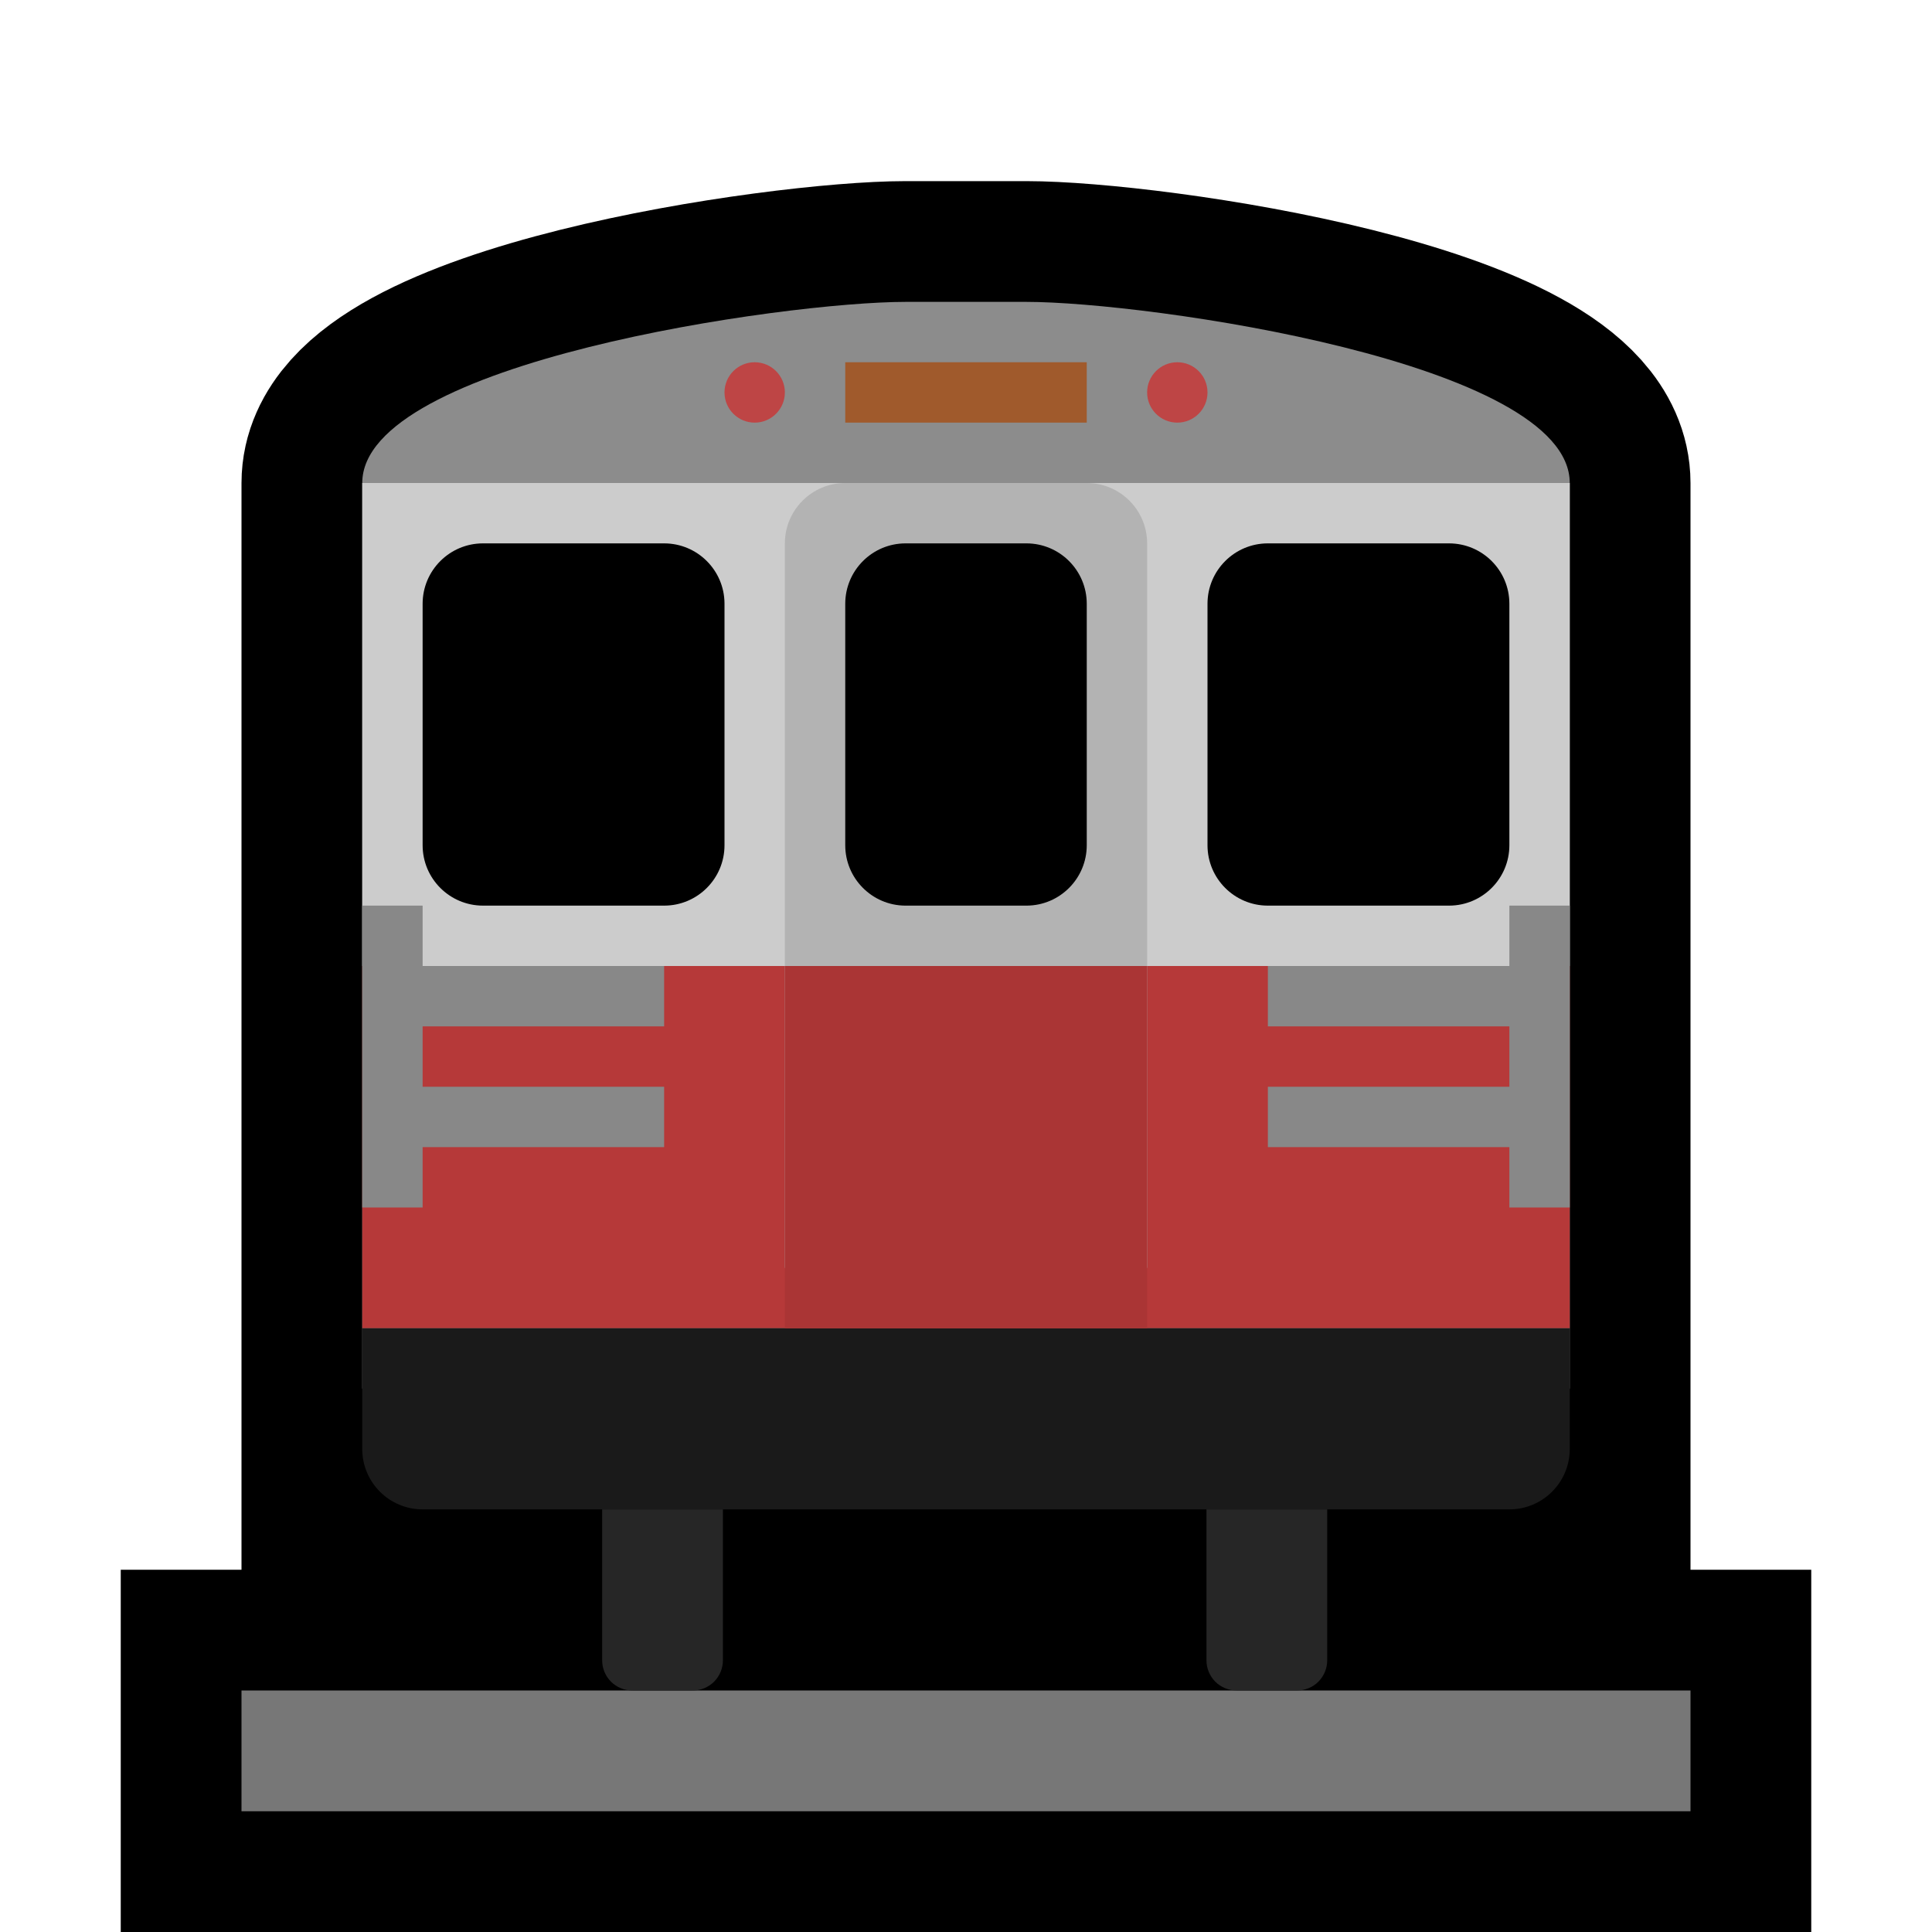
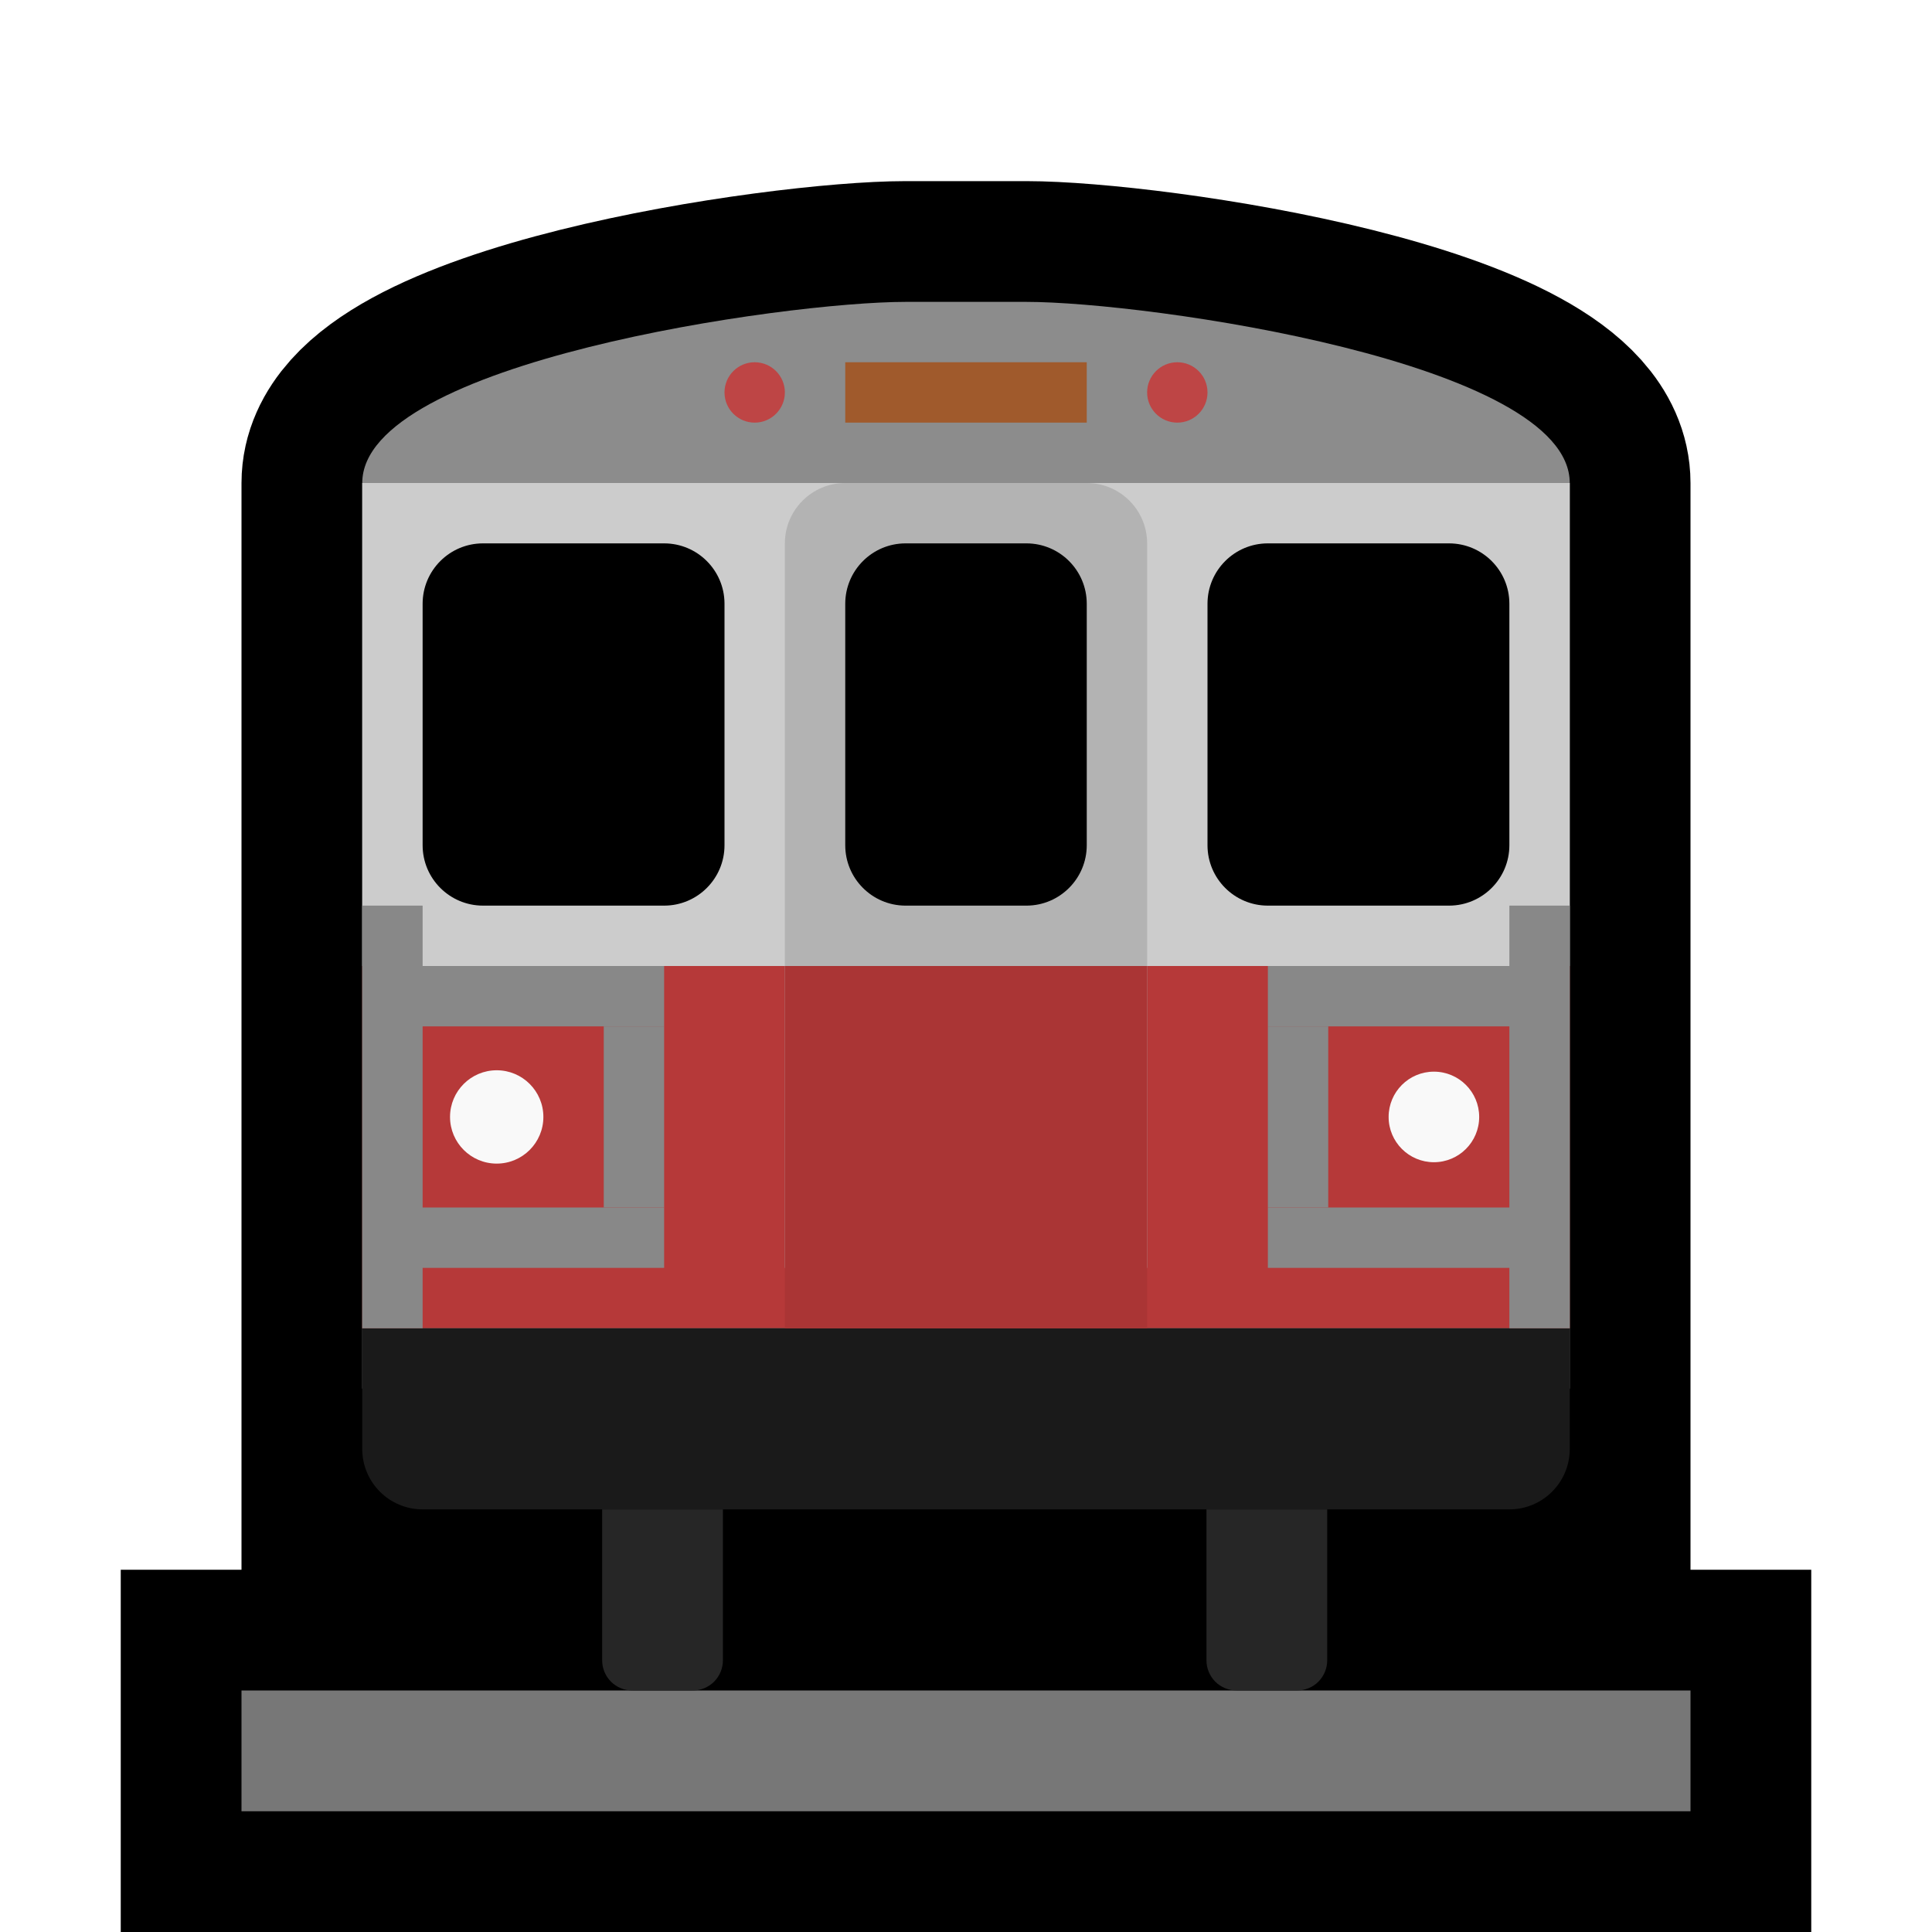
<svg xmlns="http://www.w3.org/2000/svg" width="32" height="32" viewBox="0 0 32 32" version="1.1" xml:space="preserve" style="clip-rule:evenodd;fill-rule:evenodd;stroke-linecap:round;stroke-miterlimit:1.5" id="svg1584">
  <defs id="defs1588" />
  <g id="g1582">
    <clipPath id="_clip1">
      <rect x="0" y="0" width="32" height="32" id="rect1513" />
    </clipPath>
    <path id="path2704" style="clip-rule:evenodd;display:inline;fill:none;fill-rule:evenodd;stroke:#000000;stroke-width:4;stroke-linecap:round;stroke-miterlimit:1.5;stroke-dasharray:none;stroke-opacity:1;paint-order:markers stroke fill" d="M 15,6 C 13.003,6 6,7 6,9 V 27 H 26 V 24 9 C 26,7 19,6 17,6 h -1 z" transform="translate(0,-1)" />
    <rect style="clip-rule:evenodd;fill:#777777;fill-opacity:1;fill-rule:evenodd;stroke:#000000;stroke-width:4;stroke-linecap:butt;stroke-linejoin:miter;stroke-miterlimit:1.5;stroke-dasharray:none;stroke-opacity:1;paint-order:markers stroke fill" id="rect4044" width="24" height="2" x="4" y="28" ry="0" rx="0" />
-     <path d="M 26,9 C 26,7 19,6 17,6 H 16 15 C 13,6 6,7 6,9 v 15 h 20 z" style="clip-rule:evenodd;display:inline;fill:#8c8c8c;fill-rule:evenodd;stroke-linecap:round;stroke-miterlimit:1.5;stroke:none;stroke-opacity:1;fill-opacity:1" id="path1524" transform="translate(0,-1)" />
-     <rect style="clip-rule:evenodd;fill-rule:evenodd;stroke-linecap:square;stroke-miterlimit:1.5;fill:#b63939;fill-opacity:1;stroke-width:6.425;stroke-dasharray:6.425, 38.551;stroke-opacity:0.291;paint-order:stroke markers fill" id="rect3" width="20" height="6" x="6" y="16" />
+     <path d="M 26,9 C 26,7 19,6 17,6 H 16 15 C 13,6 6,7 6,9 v 15 h 20 z" style="clip-rule:evenodd;display:inline;fill:#8c8c8c;fill-opacity:1;fill-rule:evenodd;stroke:none;stroke-linecap:round;stroke-miterlimit:1.5;stroke-opacity:1" id="path1524" transform="translate(0,-1)" />
+     <rect style="clip-rule:evenodd;fill:#b63939;fill-opacity:1;fill-rule:evenodd;stroke-width:6.425;stroke-linecap:square;stroke-miterlimit:1.5;stroke-dasharray:6.425, 38.551;stroke-opacity:0.291;paint-order:stroke markers fill" id="rect3" width="20" height="6" x="6" y="16" />
    <path d="m 6,22 v 2 a 1,1 45 0 0 1,1 h 18 a 1,1 135 0 0 1,-1 v -2 z" style="clip-rule:evenodd;fill:#1a1a1a;fill-rule:evenodd;stroke-linecap:round;stroke-miterlimit:1.5" id="path1578" />
-     <rect style="clip-rule:evenodd;fill-rule:evenodd;stroke-linecap:square;stroke-miterlimit:1.5;fill:#cccccc;stroke-width:6.425;stroke-dasharray:6.425, 38.551;stroke-opacity:0.291;paint-order:stroke markers fill" id="rect1" width="20" height="8" x="6" y="8" />
-     <path d="m 7,16 h 4 v 1 H 7 v 1 h 4 v 1 H 7 v 1 H 6 v -5 h 1 z" style="clip-rule:evenodd;fill:#888888;fill-rule:evenodd;stroke-linecap:round;stroke-miterlimit:1.5" id="path1538" />
-     <path d="m 26,15 v 5 h -1 v -1 h -4 v -1 h 4 v -1 h -4 v -1 h 4 v -1 z" style="clip-rule:evenodd;fill:#888888;fill-rule:evenodd;stroke-linecap:round;stroke-miterlimit:1.5" id="path1542" />
+     <rect style="clip-rule:evenodd;fill:#cccccc;fill-rule:evenodd;stroke-width:6.425;stroke-linecap:square;stroke-miterlimit:1.5;stroke-dasharray:6.425, 38.551;stroke-opacity:0.291;paint-order:stroke markers fill" id="rect1" width="20" height="8" x="6" y="8" />
+     <path d="m 7,16 h 4 v 1 H 7 v 3 h 4 v 1 H 7 v 1 H 6 v -7 h 1 z" style="clip-rule:evenodd;fill:#888888;fill-rule:evenodd;stroke-linecap:round;stroke-miterlimit:1.5" id="path1538" />
+     <path d="m 26,15 v 7 h -1 v -1 h -4 v -1 h 4 v -3 h -4 v -1 h 4 v -1 z" style="clip-rule:evenodd;fill:#888888;fill-rule:evenodd;stroke-linecap:round;stroke-miterlimit:1.5" id="path1542" />
    <path d="m 18,10 c 0.55,0 0.997,0.445 1,0.994 V 11 23 H 13 V 11 10.994 C 13.003,10.445 13.45,10 14,10 Z" style="clip-rule:evenodd;fill:#b3b3b3;fill-rule:evenodd;stroke-linecap:round;stroke-miterlimit:1.5" id="path1546" transform="translate(0,-2)" />
    <path d="m 21,11 h 3 c 0.552,0 1,0.448 1,1 v 4 c 0,0.55 -0.445,0.997 -0.994,1 H 24 21 c -0.552,0 -1,-0.448 -1,-1 v -4 c 0,-0.552 0.448,-1 1,-1 z" id="path1550" style="clip-rule:evenodd;fill-rule:evenodd;stroke-linecap:round;stroke-miterlimit:1.5" transform="translate(0,-2)" />
    <path d="m 12,16 c 0,0.552 -0.448,1 -1,1 H 8 C 7.448,17 7,16.552 7,16 v -4 c 0,-0.552 0.448,-1 1,-1 h 3 c 0.55,0 0.997,0.445 1,0.994 V 12 Z" id="path1562" style="clip-rule:evenodd;fill-rule:evenodd;stroke-linecap:round;stroke-miterlimit:1.5" transform="translate(0,-2)" />
    <path d="M 14.994,15 C 14.445,14.997 14,14.55 14,14 v -4 c 0,-0.552 0.448,-1 1,-1 h 2 c 0.552,0 1,0.448 1,1 v 4 c 0,0.55 -0.445,0.997 -0.994,1 H 17 15 Z" id="path1566" style="clip-rule:evenodd;fill-rule:evenodd;stroke-linecap:round;stroke-miterlimit:1.5" />
    <path d="m 12,24 h -2 v 2.5 c 0,0.133 0.053,0.26 0.146,0.354 C 10.24,26.947 10.367,27 10.5,27 h 1 c 0.133,0 0.26,-0.053 0.354,-0.146 C 11.947,26.76 12,26.633 12,26.5 Z" style="clip-rule:evenodd;fill:#262626;fill-rule:evenodd;stroke-linecap:round;stroke-miterlimit:1.5" id="path1570" transform="translate(-0.0263628,1)" />
    <path d="m 22,24 h -2 v 2.5 c 0,0.133 0.053,0.26 0.146,0.354 C 20.24,26.947 20.367,27 20.5,27 h 1 c 0.133,0 0.26,-0.053 0.354,-0.146 C 21.947,26.76 22,26.633 22,26.5 Z" style="clip-rule:evenodd;fill:#262626;fill-rule:evenodd;stroke-linecap:round;stroke-miterlimit:1.5" id="path1574" transform="translate(-0.0171758,1)" />
    <rect style="fill:#aa3535;fill-opacity:1;stroke-width:6.425;stroke-linecap:square;stroke-dasharray:6.425, 38.551;stroke-opacity:0.291;paint-order:stroke markers fill" id="rect2" width="6" height="6" x="13" y="16" />
    <rect style="fill:#a05a2c;fill-opacity:1;stroke:none;stroke-width:6.502;stroke-linecap:square;stroke-dasharray:6.502, 39.014;stroke-opacity:1;paint-order:stroke markers fill" id="rect4" width="4" height="1" x="14" y="6" />
    <circle style="fill:#be4545;fill-opacity:1;stroke:none;stroke-width:6.425;stroke-linecap:square;stroke-dasharray:6.425, 38.551;stroke-opacity:1;paint-order:stroke markers fill" id="path4" cx="12.5" cy="6.5" r="0.5" />
    <circle style="clip-rule:evenodd;fill:#be4545;fill-opacity:1;fill-rule:evenodd;stroke:none;stroke-width:6.425;stroke-linecap:square;stroke-miterlimit:1.5;stroke-dasharray:6.425, 38.551;stroke-opacity:1;paint-order:stroke markers fill" id="path4-3" cx="19.5" cy="6.5" r="0.5" />
+     <rect style="fill:#888888;stroke-width:3.911;stroke-linecap:square;paint-order:stroke fill markers;fill-opacity:1" id="rect5" width="1" height="3" x="10" y="17" />
+     <rect style="fill:#888888;stroke-width:4;stroke-linecap:square;paint-order:stroke fill markers;fill-opacity:1" id="rect6" width="1" height="3" x="21" y="17" />
+     <circle style="fill:#f9f9f9;fill-opacity:1;stroke-width:3.999;stroke-linecap:square;paint-order:stroke fill markers" id="path6" cx="23.75" cy="18.5" r="0.75" />
+     <circle style="clip-rule:evenodd;fill:#f9f9f9;fill-opacity:1;fill-rule:evenodd;stroke-width:4.12;stroke-linecap:square;stroke-miterlimit:1.5;paint-order:stroke fill markers" id="path6-5" cx="8.227" cy="18.5" r="0.773" />
  </g>
</svg>
